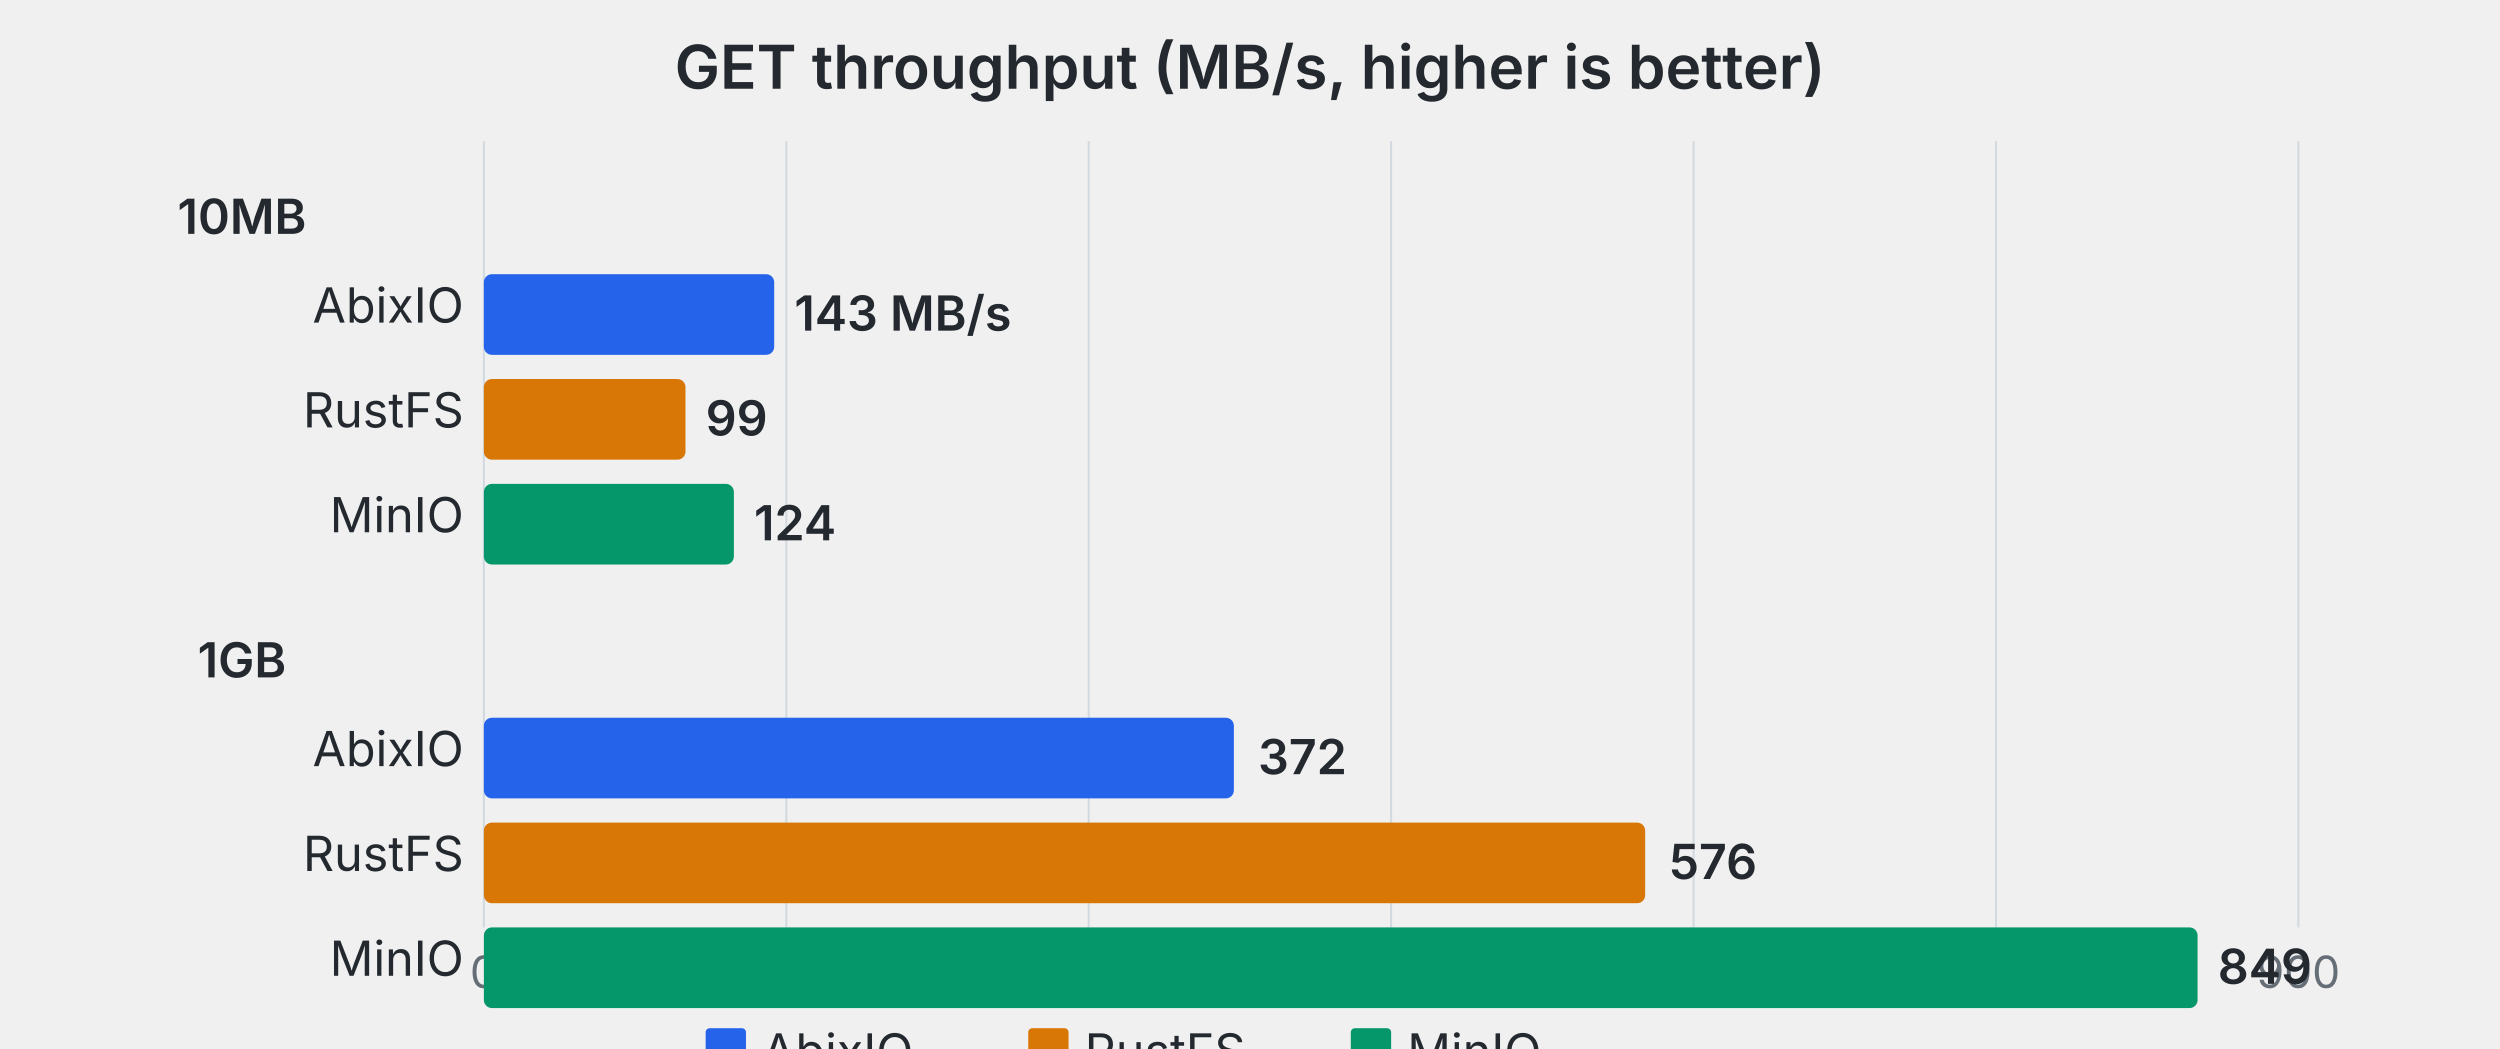
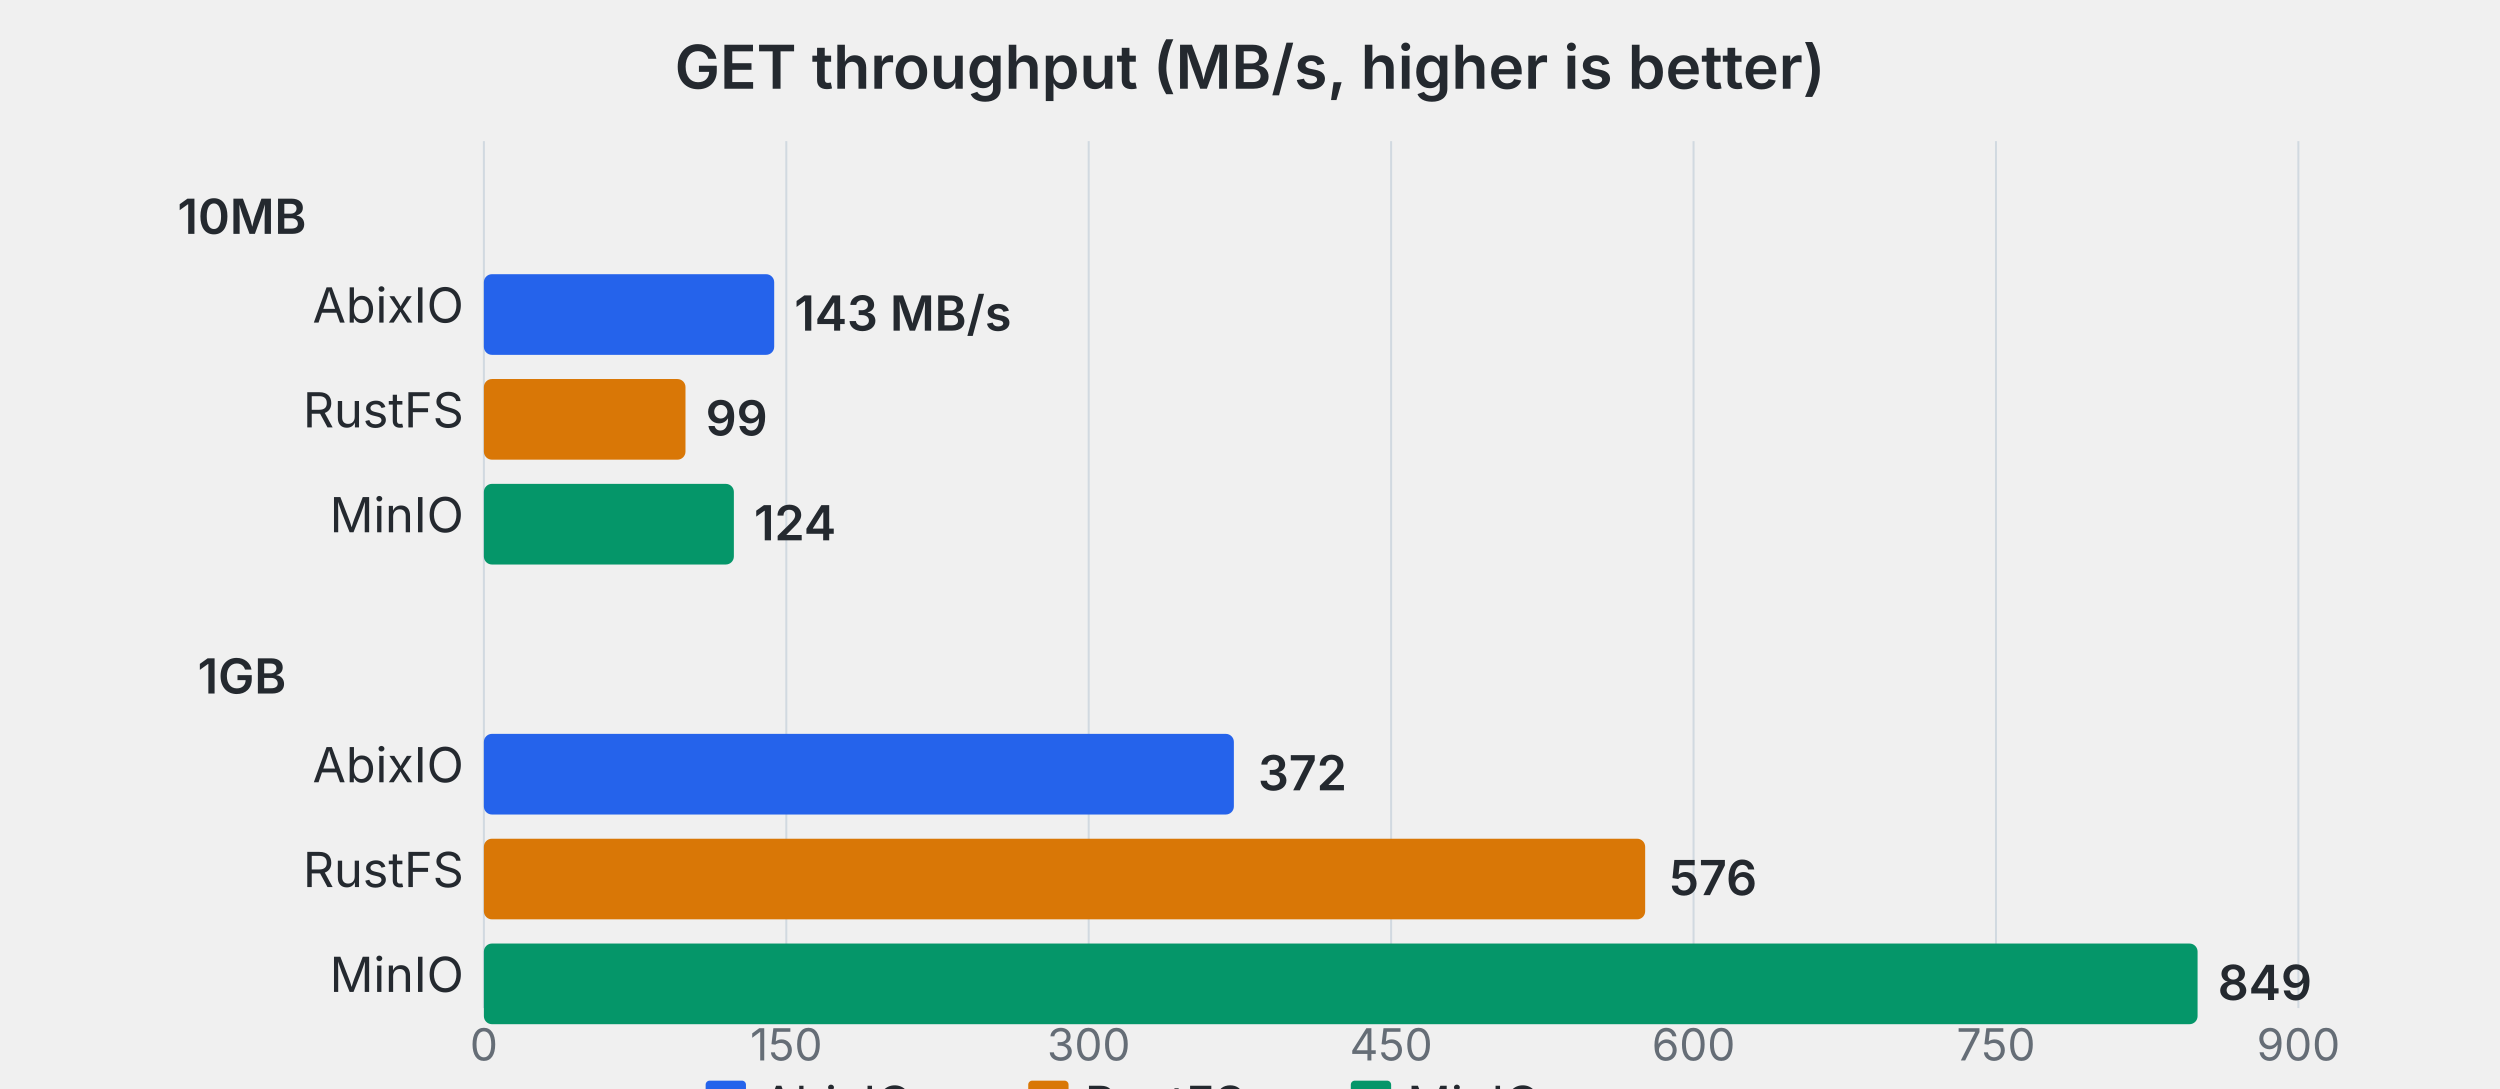
- <svg xmlns="http://www.w3.org/2000/svg" viewBox="0 0 620 260" font-family="system-ui,-apple-system,sans-serif" font-size="13">
-   <style>
-     .title { font-size: 15px; font-weight: 600; fill: #24292f; }
-     .label { fill: #24292f; font-size: 12px; }
-     .value { fill: #fff; font-size: 12px; font-weight: 600; }
-     .value-dark { fill: #24292f; font-size: 12px; font-weight: 600; }
-     .axis { fill: #656d76; font-size: 11px; }
-     .grid { stroke: #d1d9e0; stroke-width: 0.5; }
-     .legend { font-size: 12px; fill: #24292f; }
-   </style>
-   <text x="310" y="22" text-anchor="middle" class="title">GET throughput (MB/s, higher is better)</text>
-   <line x1="120" y1="35" x2="120" y2="230" class="grid" />
-   <line x1="195" y1="35" x2="195" y2="230" class="grid" />
-   <line x1="270" y1="35" x2="270" y2="230" class="grid" />
-   <line x1="345" y1="35" x2="345" y2="230" class="grid" />
-   <line x1="420" y1="35" x2="420" y2="230" class="grid" />
-   <line x1="495" y1="35" x2="495" y2="230" class="grid" />
-   <line x1="570" y1="35" x2="570" y2="230" class="grid" />
-   <text x="120" y="245" text-anchor="middle" class="axis">0</text>
-   <text x="195" y="245" text-anchor="middle" class="axis">150</text>
-   <text x="270" y="245" text-anchor="middle" class="axis">300</text>
-   <text x="345" y="245" text-anchor="middle" class="axis">450</text>
-   <text x="420" y="245" text-anchor="middle" class="axis">600</text>
-   <text x="495" y="245" text-anchor="middle" class="axis">750</text>
-   <text x="570" y="245" text-anchor="middle" class="axis">900</text>
-   <text x="60" y="58" text-anchor="middle" class="label" font-weight="600">10MB</text>
-   <text x="115" y="80" text-anchor="end" class="label">AbixIO</text>
+ <svg xmlns="http://www.w3.org/2000/svg" viewBox="0 0 620 270" font-family="system-ui,-apple-system,sans-serif">
+   <text x="310" y="22" text-anchor="middle" style="font-size:15px;font-weight:600;fill:#24292f">GET throughput (MB/s, higher is better)</text>
+   <line x1="120" y1="35" x2="120" y2="250" style="stroke:#d1d9e0;stroke-width:0.5" />
+   <line x1="195" y1="35" x2="195" y2="250" style="stroke:#d1d9e0;stroke-width:0.5" />
+   <line x1="270" y1="35" x2="270" y2="250" style="stroke:#d1d9e0;stroke-width:0.5" />
+   <line x1="345" y1="35" x2="345" y2="250" style="stroke:#d1d9e0;stroke-width:0.5" />
+   <line x1="420" y1="35" x2="420" y2="250" style="stroke:#d1d9e0;stroke-width:0.5" />
+   <line x1="495" y1="35" x2="495" y2="250" style="stroke:#d1d9e0;stroke-width:0.5" />
+   <line x1="570" y1="35" x2="570" y2="250" style="stroke:#d1d9e0;stroke-width:0.5" />
+   <text x="120" y="263" text-anchor="middle" style="font-size:11px;fill:#656d76">0</text>
+   <text x="195" y="263" text-anchor="middle" style="font-size:11px;fill:#656d76">150</text>
+   <text x="270" y="263" text-anchor="middle" style="font-size:11px;fill:#656d76">300</text>
+   <text x="345" y="263" text-anchor="middle" style="font-size:11px;fill:#656d76">450</text>
+   <text x="420" y="263" text-anchor="middle" style="font-size:11px;fill:#656d76">600</text>
+   <text x="495" y="263" text-anchor="middle" style="font-size:11px;fill:#656d76">750</text>
+   <text x="570" y="263" text-anchor="middle" style="font-size:11px;fill:#656d76">900</text>
+   <text x="60" y="58" text-anchor="middle" style="font-size:12px;font-weight:600;fill:#24292f">10MB</text>
+   <text x="115" y="80" text-anchor="end" style="font-size:12px;fill:#24292f">AbixIO</text>
  <rect x="120" y="68" width="72" height="20" rx="2" fill="#2563eb" />
-   <text x="197" y="82" class="value-dark">143 MB/s</text>
-   <text x="115" y="106" text-anchor="end" class="label">RustFS</text>
+   <text x="197" y="82" style="font-size:12px;font-weight:600;fill:#24292f">143 MB/s</text>
+   <text x="115" y="106" text-anchor="end" style="font-size:12px;fill:#24292f">RustFS</text>
  <rect x="120" y="94" width="50" height="20" rx="2" fill="#d97706" />
-   <text x="175" y="108" class="value-dark">99</text>
-   <text x="115" y="132" text-anchor="end" class="label">MinIO</text>
+   <text x="175" y="108" style="font-size:12px;font-weight:600;fill:#24292f">99</text>
+   <text x="115" y="132" text-anchor="end" style="font-size:12px;fill:#24292f">MinIO</text>
  <rect x="120" y="120" width="62" height="20" rx="2" fill="#059669" />
-   <text x="187" y="134" class="value-dark">124</text>
-   <text x="60" y="168" text-anchor="middle" class="label" font-weight="600">1GB</text>
-   <text x="115" y="190" text-anchor="end" class="label">AbixIO</text>
-   <rect x="120" y="178" width="186" height="20" rx="2" fill="#2563eb" />
-   <text x="312" y="192" class="value-dark">372</text>
-   <text x="115" y="216" text-anchor="end" class="label">RustFS</text>
-   <rect x="120" y="204" width="288" height="20" rx="2" fill="#d97706" />
-   <text x="414" y="218" class="value-dark">576</text>
-   <text x="115" y="242" text-anchor="end" class="label">MinIO</text>
-   <rect x="120" y="230" width="425" height="20" rx="2" fill="#059669" />
-   <text x="550" y="244" class="value-dark">849</text>
-   <rect x="175" y="255" width="10" height="10" rx="1" fill="#2563eb" />
-   <text x="189" y="265" class="legend">AbixIO</text>
-   <rect x="255" y="255" width="10" height="10" rx="1" fill="#d97706" />
-   <text x="269" y="265" class="legend">RustFS</text>
-   <rect x="335" y="255" width="10" height="10" rx="1" fill="#059669" />
-   <text x="349" y="265" class="legend">MinIO</text>
+   <text x="187" y="134" style="font-size:12px;font-weight:600;fill:#24292f">124</text>
+   <text x="60" y="172" text-anchor="middle" style="font-size:12px;font-weight:600;fill:#24292f">1GB</text>
+   <text x="115" y="194" text-anchor="end" style="font-size:12px;fill:#24292f">AbixIO</text>
+   <rect x="120" y="182" width="186" height="20" rx="2" fill="#2563eb" />
+   <text x="312" y="196" style="font-size:12px;font-weight:600;fill:#24292f">372</text>
+   <text x="115" y="220" text-anchor="end" style="font-size:12px;fill:#24292f">RustFS</text>
+   <rect x="120" y="208" width="288" height="20" rx="2" fill="#d97706" />
+   <text x="414" y="222" style="font-size:12px;font-weight:600;fill:#24292f">576</text>
+   <text x="115" y="246" text-anchor="end" style="font-size:12px;fill:#24292f">MinIO</text>
+   <rect x="120" y="234" width="425" height="20" rx="2" fill="#059669" />
+   <text x="550" y="248" style="font-size:12px;font-weight:600;fill:#24292f">849</text>
+   <rect x="175" y="268" width="10" height="10" rx="1" fill="#2563eb" />
+   <text x="189" y="278" style="font-size:12px;fill:#24292f">AbixIO</text>
+   <rect x="255" y="268" width="10" height="10" rx="1" fill="#d97706" />
+   <text x="269" y="278" style="font-size:12px;fill:#24292f">RustFS</text>
+   <rect x="335" y="268" width="10" height="10" rx="1" fill="#059669" />
+   <text x="349" y="278" style="font-size:12px;fill:#24292f">MinIO</text>
</svg>
